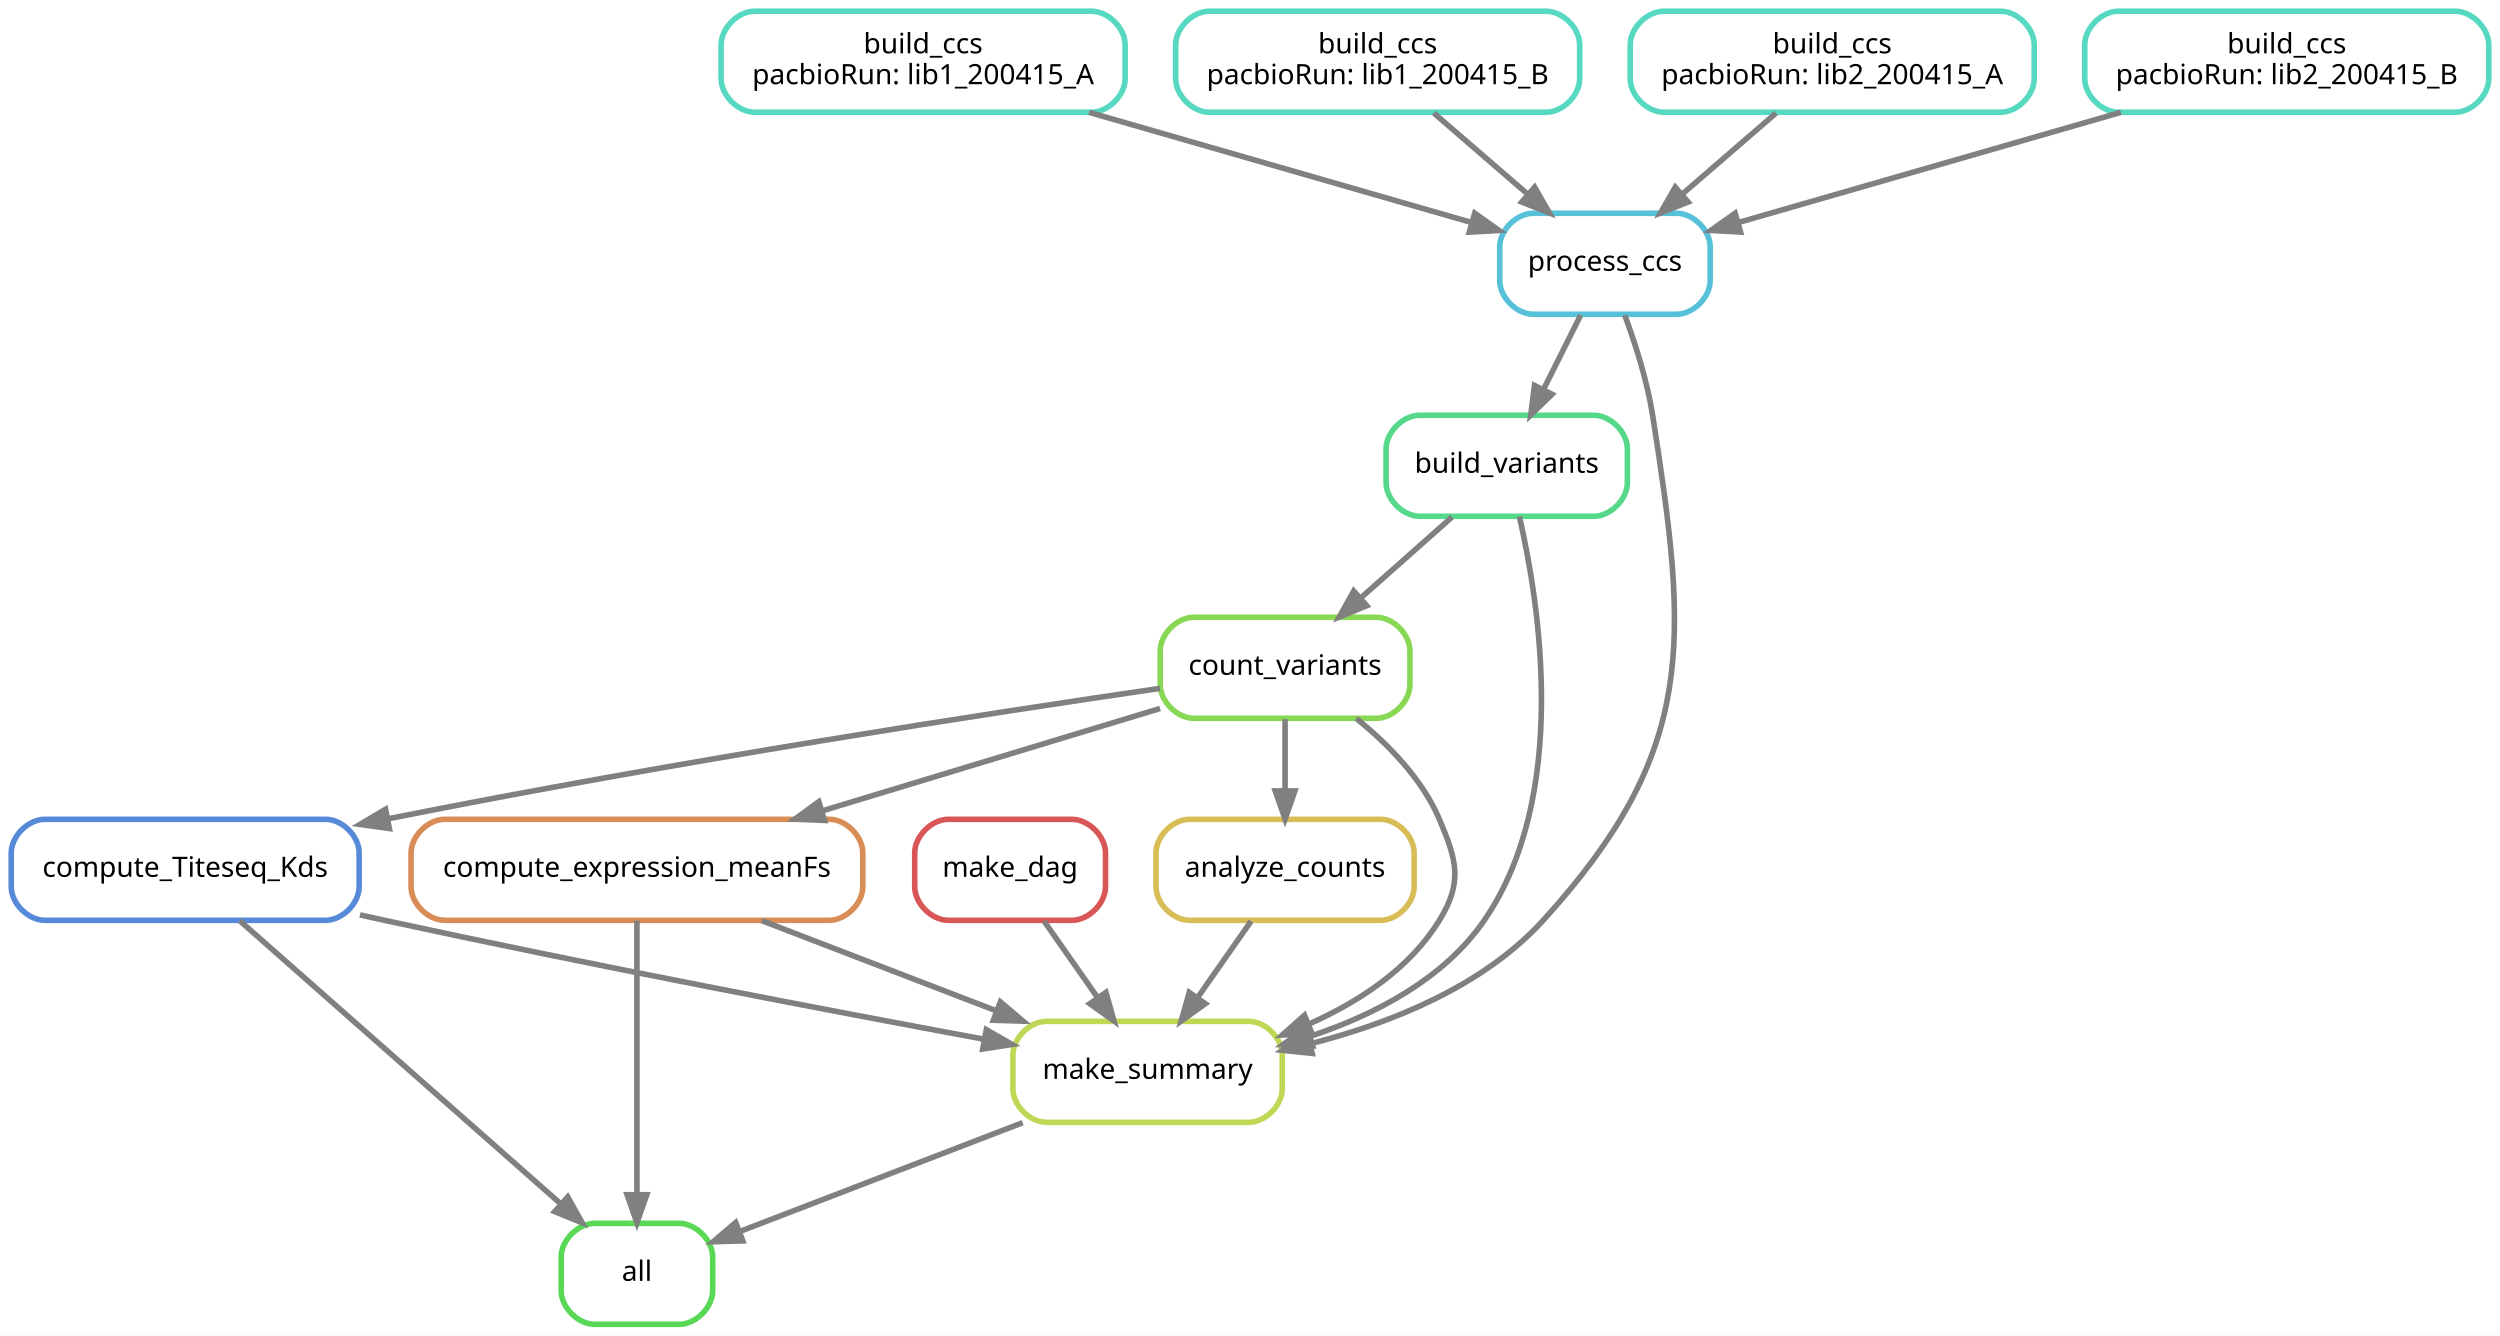
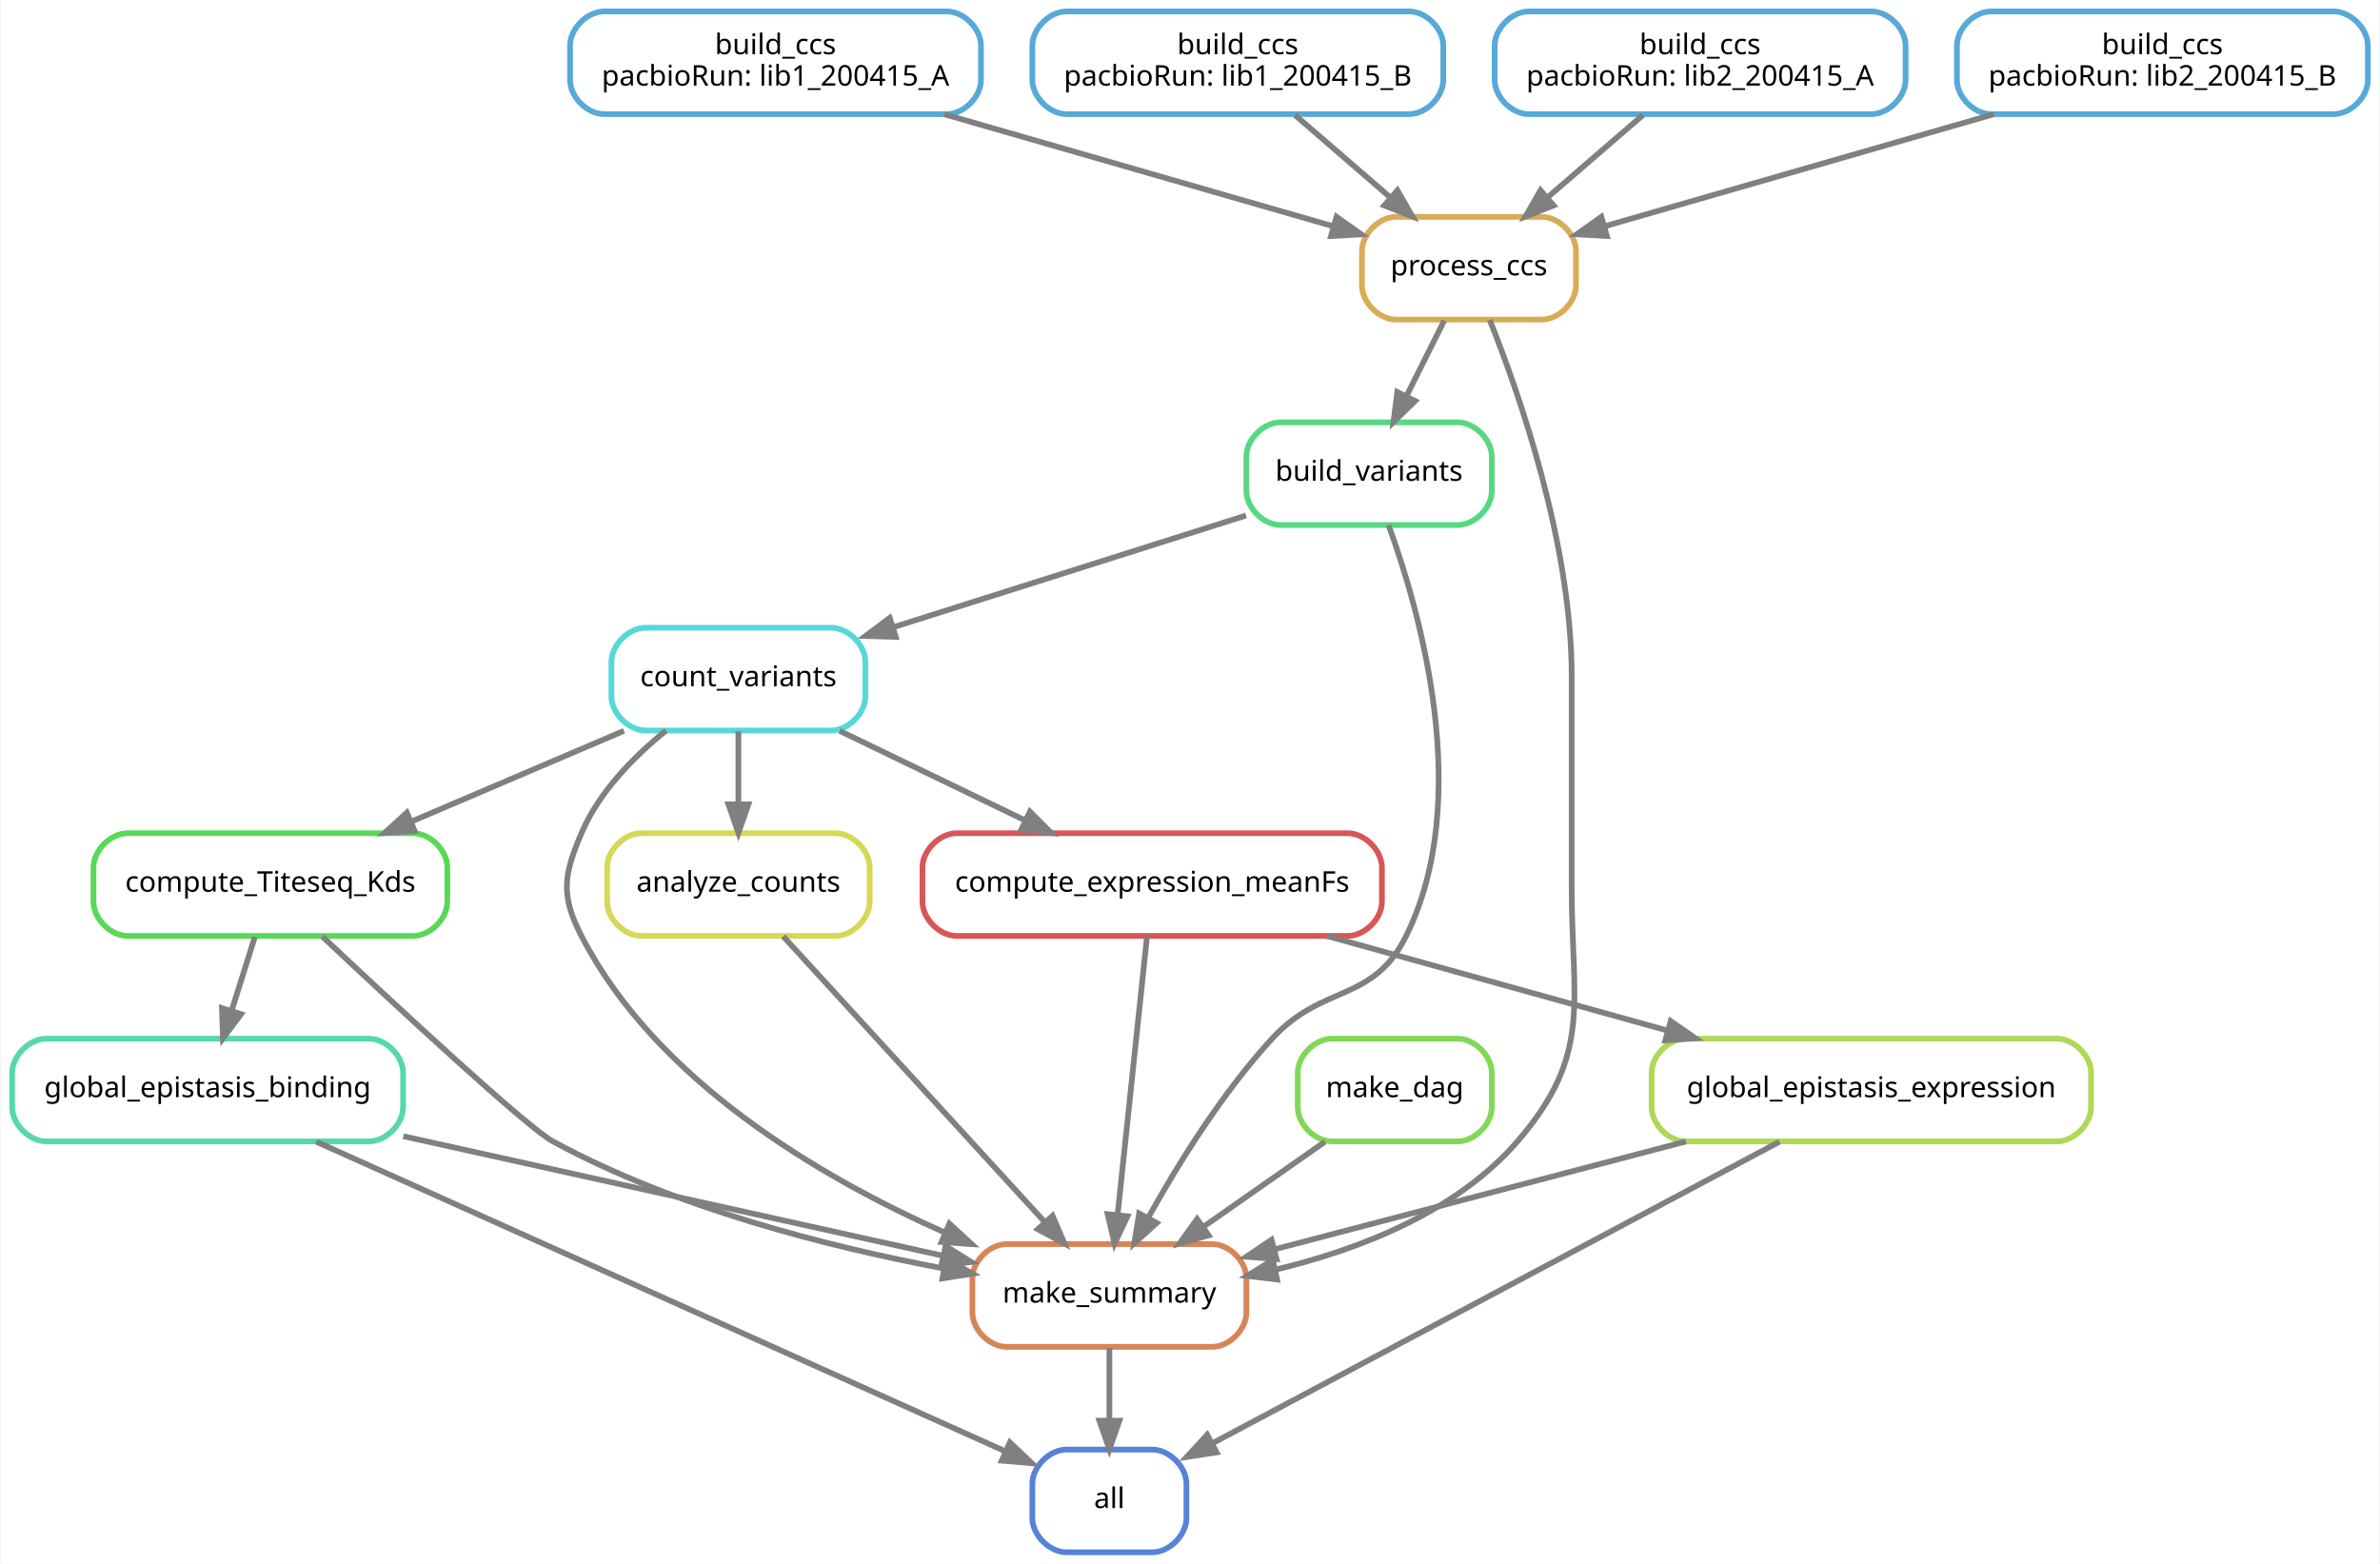
- <svg xmlns="http://www.w3.org/2000/svg" width="891pt" height="476pt" viewBox="0.00 0.00 891.00 476.00">
-   <g id="graph0" class="graph" transform="scale(1 1) rotate(0) translate(4 472)">
-     <polygon fill="white" stroke="none" points="-4,4 -4,-472 887,-472 887,4 -4,4" />
+ <svg xmlns="http://www.w3.org/2000/svg" width="834pt" height="548pt" viewBox="0.00 0.00 833.50 548.00">
+   <g id="graph0" class="graph" transform="scale(1 1) rotate(0) translate(4 544)">
+     <polygon fill="white" stroke="none" points="-4,4 -4,-544 829.5,-544 829.5,4 -4,4" />
    <g id="node1" class="node">
-       <path fill="none" stroke="#59d856" stroke-width="2" d="M238,-36C238,-36 208,-36 208,-36 202,-36 196,-30 196,-24 196,-24 196,-12 196,-12 196,-6 202,-0 208,-0 208,-0 238,-0 238,-0 244,-0 250,-6 250,-12 250,-12 250,-24 250,-24 250,-30 244,-36 238,-36" />
-       <text text-anchor="middle" x="223" y="-15.5" font-family="sans" font-size="10.00">all</text>
+       <path fill="none" stroke="#5682d8" stroke-width="2" d="M399.5,-36C399.5,-36 369.5,-36 369.5,-36 363.5,-36 357.5,-30 357.5,-24 357.5,-24 357.5,-12 357.5,-12 357.5,-6 363.5,-0 369.5,-0 369.5,-0 399.5,-0 399.5,-0 405.5,-0 411.5,-6 411.5,-12 411.5,-12 411.5,-24 411.5,-24 411.5,-30 405.5,-36 399.5,-36" />
+       <text text-anchor="middle" x="384.5" y="-15.5" font-family="sans" font-size="10.00">all</text>
    </g>
    <g id="node2" class="node">
-       <path fill="none" stroke="#bed856" stroke-width="2" d="M441,-108C441,-108 369,-108 369,-108 363,-108 357,-102 357,-96 357,-96 357,-84 357,-84 357,-78 363,-72 369,-72 369,-72 441,-72 441,-72 447,-72 453,-78 453,-84 453,-84 453,-96 453,-96 453,-102 447,-108 441,-108" />
-       <text text-anchor="middle" x="405" y="-87.5" font-family="sans" font-size="10.00">make_summary</text>
+       <path fill="none" stroke="#d88556" stroke-width="2" d="M420.5,-108C420.5,-108 348.5,-108 348.5,-108 342.5,-108 336.5,-102 336.5,-96 336.5,-96 336.5,-84 336.5,-84 336.5,-78 342.5,-72 348.5,-72 348.5,-72 420.5,-72 420.5,-72 426.5,-72 432.5,-78 432.5,-84 432.5,-84 432.5,-96 432.5,-96 432.5,-102 426.5,-108 420.5,-108" />
+       <text text-anchor="middle" x="384.5" y="-87.5" font-family="sans" font-size="10.00">make_summary</text>
    </g>
    <g id="edge1" class="edge">
-       <path fill="none" stroke="grey" stroke-width="2" d="M360.478,-71.876C329.466,-59.949 288.61,-44.235 259.515,-33.044" />
-       <polygon fill="grey" stroke="grey" stroke-width="2" points="260.72,-29.758 250.13,-29.435 258.208,-36.291 260.72,-29.758" />
+       <path fill="none" stroke="grey" stroke-width="2" d="M384.5,-71.697C384.5,-63.983 384.5,-54.712 384.5,-46.112" />
+       <polygon fill="grey" stroke="grey" stroke-width="2" points="388,-46.104 384.5,-36.104 381,-46.104 388,-46.104" />
    </g>
    <g id="node3" class="node">
-       <path fill="none" stroke="#568ad8" stroke-width="2" d="M112,-180C112,-180 12,-180 12,-180 6,-180 7.10543e-15,-174 7.10543e-15,-168 7.10543e-15,-168 7.10543e-15,-156 7.10543e-15,-156 7.10543e-15,-150 6,-144 12,-144 12,-144 112,-144 112,-144 118,-144 124,-150 124,-156 124,-156 124,-168 124,-168 124,-174 118,-180 112,-180" />
-       <text text-anchor="middle" x="62" y="-159.5" font-family="sans" font-size="10.00">compute_Titeseq_Kds</text>
+       <path fill="none" stroke="#56d8a9" stroke-width="2" d="M125,-180C125,-180 12,-180 12,-180 6,-180 0,-174 0,-168 0,-168 0,-156 0,-156 0,-150 6,-144 12,-144 12,-144 125,-144 125,-144 131,-144 137,-150 137,-156 137,-156 137,-168 137,-168 137,-174 131,-180 125,-180" />
+       <text text-anchor="middle" x="68.5" y="-159.5" font-family="sans" font-size="10.00">global_epistasis_binding</text>
    </g>
    <g id="edge2" class="edge">
-       <path fill="none" stroke="grey" stroke-width="2" d="M81.42,-143.871C109.948,-118.711 163.301,-71.653 195.742,-43.041" />
-       <polygon fill="grey" stroke="grey" stroke-width="2" points="198.326,-45.429 203.511,-36.189 193.696,-40.179 198.326,-45.429" />
+       <path fill="none" stroke="grey" stroke-width="2" d="M106.617,-143.871C168.009,-116.284 287.981,-62.373 348.196,-35.314" />
+       <polygon fill="grey" stroke="grey" stroke-width="2" points="349.643,-38.501 357.329,-31.209 346.773,-32.116 349.643,-38.501" />
+     </g>
+     <g id="edge11" class="edge">
+       <path fill="none" stroke="grey" stroke-width="2" d="M137.067,-145.811C193.513,-133.307 272.664,-115.774 326.12,-103.932" />
+       <polygon fill="grey" stroke="grey" stroke-width="2" points="327.116,-107.297 336.122,-101.717 325.602,-100.462 327.116,-107.297" />
+     </g>
+     <g id="node4" class="node">
+       <path fill="none" stroke="#afd856" stroke-width="2" d="M716.5,-180C716.5,-180 586.5,-180 586.5,-180 580.5,-180 574.5,-174 574.5,-168 574.5,-168 574.5,-156 574.5,-156 574.5,-150 580.5,-144 586.5,-144 586.5,-144 716.5,-144 716.5,-144 722.5,-144 728.5,-150 728.5,-156 728.5,-156 728.5,-168 728.5,-168 728.5,-174 722.5,-180 716.5,-180" />
+       <text text-anchor="middle" x="651.5" y="-159.5" font-family="sans" font-size="10.00">global_epistasis_expression</text>
+     </g>
+     <g id="edge3" class="edge">
+       <path fill="none" stroke="grey" stroke-width="2" d="M619.294,-143.871C569.181,-117.22 472.872,-65.999 420.522,-38.158" />
+       <polygon fill="grey" stroke="grey" stroke-width="2" points="422.06,-35.011 411.587,-33.406 418.773,-41.192 422.06,-35.011" />
+     </g>
+     <g id="edge12" class="edge">
+       <path fill="none" stroke="grey" stroke-width="2" d="M586.526,-143.966C542.511,-132.426 484.862,-117.312 442.417,-106.184" />
+       <polygon fill="grey" stroke="grey" stroke-width="2" points="443.077,-102.739 432.516,-103.588 441.302,-109.51 443.077,-102.739" />
+     </g>
+     <g id="node5" class="node">
+       <path fill="none" stroke="#80d856" stroke-width="2" d="M506.5,-180C506.5,-180 462.5,-180 462.5,-180 456.5,-180 450.5,-174 450.5,-168 450.5,-168 450.5,-156 450.5,-156 450.5,-150 456.5,-144 462.5,-144 462.5,-144 506.5,-144 506.5,-144 512.5,-144 518.5,-150 518.5,-156 518.5,-156 518.5,-168 518.5,-168 518.5,-174 512.5,-180 506.5,-180" />
+       <text text-anchor="middle" x="484.5" y="-159.5" font-family="sans" font-size="10.00">make_dag</text>
+     </g>
+     <g id="edge4" class="edge">
+       <path fill="none" stroke="grey" stroke-width="2" d="M460.037,-143.876C447.204,-134.893 431.304,-123.763 417.406,-114.034" />
+       <polygon fill="grey" stroke="grey" stroke-width="2" points="419.256,-111.057 409.057,-108.19 415.242,-116.792 419.256,-111.057" />
+     </g>
+     <g id="node6" class="node">
+       <path fill="none" stroke="#d8ac56" stroke-width="2" d="M536,-468C536,-468 485,-468 485,-468 479,-468 473,-462 473,-456 473,-456 473,-444 473,-444 473,-438 479,-432 485,-432 485,-432 536,-432 536,-432 542,-432 548,-438 548,-444 548,-444 548,-456 548,-456 548,-462 542,-468 536,-468" />
+       <text text-anchor="middle" x="510.5" y="-447.5" font-family="sans" font-size="10.00">process_ccs</text>
+     </g>
+     <g id="edge5" class="edge">
+       <path fill="none" stroke="grey" stroke-width="2" d="M517.785,-431.867C528.304,-405.531 546.5,-353.288 546.5,-307 546.5,-307 546.5,-307 546.5,-233 546.5,-192.553 553.959,-174.592 527.5,-144 506.103,-119.262 472.057,-106.057 442.553,-99.015" />
+       <polygon fill="grey" stroke="grey" stroke-width="2" points="443.265,-95.588 432.746,-96.856 441.759,-102.424 443.265,-95.588" />
+     </g>
+     <g id="node7" class="node">
+       <path fill="none" stroke="#56d882" stroke-width="2" d="M506.5,-396C506.5,-396 444.5,-396 444.5,-396 438.5,-396 432.5,-390 432.5,-384 432.5,-384 432.5,-372 432.5,-372 432.5,-366 438.5,-360 444.5,-360 444.5,-360 506.5,-360 506.5,-360 512.5,-360 518.5,-366 518.5,-372 518.5,-372 518.5,-384 518.5,-384 518.5,-390 512.5,-396 506.5,-396" />
+       <text text-anchor="middle" x="475.5" y="-375.5" font-family="sans" font-size="10.00">build_variants</text>
+     </g>
+     <g id="edge19" class="edge">
+       <path fill="none" stroke="grey" stroke-width="2" d="M501.848,-431.697C497.864,-423.728 493.05,-414.1 488.632,-405.264" />
+       <polygon fill="grey" stroke="grey" stroke-width="2" points="491.655,-403.483 484.052,-396.104 485.394,-406.614 491.655,-403.483" />
+     </g>
+     <g id="edge6" class="edge">
+       <path fill="none" stroke="grey" stroke-width="2" d="M482.35,-359.941C493.501,-329.32 512.086,-263.776 488.5,-216 476.852,-192.406 459.308,-199.371 441.5,-180 423.971,-160.933 408.444,-135.835 398.039,-117.153" />
+       <polygon fill="grey" stroke="grey" stroke-width="2" points="401.073,-115.405 393.22,-108.294 394.924,-118.751 401.073,-115.405" />
+     </g>
+     <g id="node8" class="node">
+       <path fill="none" stroke="#56d8d8" stroke-width="2" d="M287,-324C287,-324 222,-324 222,-324 216,-324 210,-318 210,-312 210,-312 210,-300 210,-300 210,-294 216,-288 222,-288 222,-288 287,-288 287,-288 293,-288 299,-294 299,-300 299,-300 299,-312 299,-312 299,-318 293,-324 287,-324" />
+       <text text-anchor="middle" x="254.5" y="-303.5" font-family="sans" font-size="10.00">count_variants</text>
+     </g>
+     <g id="edge20" class="edge">
+       <path fill="none" stroke="grey" stroke-width="2" d="M432.364,-363.337C397.079,-352.161 346.975,-336.291 308.932,-324.241" />
+       <polygon fill="grey" stroke="grey" stroke-width="2" points="309.632,-320.791 299.042,-321.108 307.518,-327.465 309.632,-320.791" />
+     </g>
+     <g id="edge7" class="edge">
+       <path fill="none" stroke="grey" stroke-width="2" d="M229.12,-287.955C217.785,-278.786 205.622,-266.4 199.5,-252 193.24,-237.275 192.172,-230.223 199.5,-216 225.632,-165.278 282.878,-131.558 326.816,-112.058" />
+       <polygon fill="grey" stroke="grey" stroke-width="2" points="328.455,-115.163 336.256,-107.994 325.687,-108.734 328.455,-115.163" />
+     </g>
+     <g id="node9" class="node">
+       <path fill="none" stroke="#d6d856" stroke-width="2" d="M288.5,-252C288.5,-252 220.5,-252 220.5,-252 214.5,-252 208.5,-246 208.5,-240 208.5,-240 208.5,-228 208.5,-228 208.5,-222 214.5,-216 220.5,-216 220.5,-216 288.5,-216 288.5,-216 294.5,-216 300.5,-222 300.5,-228 300.5,-228 300.5,-240 300.5,-240 300.5,-246 294.5,-252 288.5,-252" />
+       <text text-anchor="middle" x="254.5" y="-231.5" font-family="sans" font-size="10.00">analyze_counts</text>
+     </g>
+     <g id="edge21" class="edge">
+       <path fill="none" stroke="grey" stroke-width="2" d="M254.5,-287.697C254.5,-279.983 254.5,-270.712 254.5,-262.112" />
+       <polygon fill="grey" stroke="grey" stroke-width="2" points="258,-262.104 254.5,-252.104 251,-262.104 258,-262.104" />
+     </g>
+     <g id="node10" class="node">
+       <path fill="none" stroke="#59d856" stroke-width="2" d="M140.5,-252C140.5,-252 40.5,-252 40.5,-252 34.5,-252 28.5,-246 28.5,-240 28.5,-240 28.5,-228 28.5,-228 28.5,-222 34.5,-216 40.5,-216 40.5,-216 140.5,-216 140.5,-216 146.5,-216 152.5,-222 152.5,-228 152.5,-228 152.5,-240 152.5,-240 152.5,-246 146.5,-252 140.5,-252" />
+       <text text-anchor="middle" x="90.5" y="-231.5" font-family="sans" font-size="10.00">compute_Titeseq_Kds</text>
+     </g>
+     <g id="edge22" class="edge">
+       <path fill="none" stroke="grey" stroke-width="2" d="M214.381,-287.876C191.862,-278.264 163.582,-266.193 139.729,-256.013" />
+       <polygon fill="grey" stroke="grey" stroke-width="2" points="141.06,-252.775 130.489,-252.068 138.312,-259.213 141.06,-252.775" />
+     </g>
+     <g id="node11" class="node">
+       <path fill="none" stroke="#d85656" stroke-width="2" d="M468,-252C468,-252 331,-252 331,-252 325,-252 319,-246 319,-240 319,-240 319,-228 319,-228 319,-222 325,-216 331,-216 331,-216 468,-216 468,-216 474,-216 480,-222 480,-228 480,-228 480,-240 480,-240 480,-246 474,-252 468,-252" />
+       <text text-anchor="middle" x="399.5" y="-231.5" font-family="sans" font-size="10.00">compute_expression_meanFs</text>
+     </g>
+     <g id="edge23" class="edge">
+       <path fill="none" stroke="grey" stroke-width="2" d="M289.971,-287.876C309.617,-278.392 334.222,-266.513 355.132,-256.419" />
+       <polygon fill="grey" stroke="grey" stroke-width="2" points="356.66,-259.568 364.144,-252.068 353.617,-253.264 356.66,-259.568" />
+     </g>
+     <g id="edge8" class="edge">
+       <path fill="none" stroke="grey" stroke-width="2" d="M270.181,-215.871C293.02,-190.924 335.567,-144.45 361.821,-115.773" />
+       <polygon fill="grey" stroke="grey" stroke-width="2" points="364.592,-117.929 368.763,-108.189 359.429,-113.202 364.592,-117.929" />
    </g>
    <g id="edge9" class="edge">
-       <path fill="none" stroke="grey" stroke-width="2" d="M124.304,-145.924C127.241,-145.263 130.151,-144.618 133,-144 206.473,-128.053 291.602,-111.826 346.778,-101.603" />
-       <polygon fill="grey" stroke="grey" stroke-width="2" points="347.524,-105.024 356.722,-99.765 346.252,-98.141 347.524,-105.024" />
+       <path fill="none" stroke="grey" stroke-width="2" d="M108.648,-215.847C134.629,-191.422 180.316,-149.003 189.5,-144 232.385,-120.637 286.289,-107.011 326.548,-99.441" />
+       <polygon fill="grey" stroke="grey" stroke-width="2" points="327.257,-102.869 336.474,-97.644 326.011,-95.981 327.257,-102.869" />
    </g>
-     <g id="node4" class="node">
-       <path fill="none" stroke="#d88d56" stroke-width="2" d="M291.5,-180C291.5,-180 154.5,-180 154.5,-180 148.5,-180 142.5,-174 142.5,-168 142.5,-168 142.5,-156 142.5,-156 142.5,-150 148.5,-144 154.5,-144 154.5,-144 291.5,-144 291.5,-144 297.5,-144 303.5,-150 303.5,-156 303.5,-156 303.5,-168 303.5,-168 303.5,-174 297.5,-180 291.5,-180" />
-       <text text-anchor="middle" x="223" y="-159.5" font-family="sans" font-size="10.00">compute_expression_meanFs</text>
-     </g>
-     <g id="edge3" class="edge">
-       <path fill="none" stroke="grey" stroke-width="2" d="M223,-143.871C223,-119.67 223,-75.211 223,-46.393" />
-       <polygon fill="grey" stroke="grey" stroke-width="2" points="226.5,-46.189 223,-36.189 219.5,-46.189 226.5,-46.189" />
+     <g id="edge13" class="edge">
+       <path fill="none" stroke="grey" stroke-width="2" d="M85.062,-215.697C82.611,-207.898 79.66,-198.509 76.932,-189.829" />
+       <polygon fill="grey" stroke="grey" stroke-width="2" points="80.213,-188.595 73.876,-180.104 73.535,-190.694 80.213,-188.595" />
    </g>
    <g id="edge10" class="edge">
-       <path fill="none" stroke="grey" stroke-width="2" d="M267.522,-143.876C292.734,-134.179 324.453,-121.98 351.069,-111.743" />
-       <polygon fill="grey" stroke="grey" stroke-width="2" points="352.545,-114.925 360.622,-108.068 350.032,-108.391 352.545,-114.925" />
+       <path fill="none" stroke="grey" stroke-width="2" d="M397.691,-215.871C395.134,-191.67 390.438,-147.211 387.394,-118.393" />
+       <polygon fill="grey" stroke="grey" stroke-width="2" points="390.847,-117.766 386.316,-108.189 383.886,-118.502 390.847,-117.766" />
    </g>
-     <g id="node5" class="node">
-       <path fill="none" stroke="#d85656" stroke-width="2" d="M378,-180C378,-180 334,-180 334,-180 328,-180 322,-174 322,-168 322,-168 322,-156 322,-156 322,-150 328,-144 334,-144 334,-144 378,-144 378,-144 384,-144 390,-150 390,-156 390,-156 390,-168 390,-168 390,-174 384,-180 378,-180" />
-       <text text-anchor="middle" x="356" y="-159.5" font-family="sans" font-size="10.00">make_dag</text>
+     <g id="edge14" class="edge">
+       <path fill="none" stroke="grey" stroke-width="2" d="M460.824,-215.966C496.799,-205.972 542.426,-193.298 580.026,-182.854" />
+       <polygon fill="grey" stroke="grey" stroke-width="2" points="581.203,-186.16 589.901,-180.111 579.329,-179.415 581.203,-186.16" />
    </g>
-     <g id="edge4" class="edge">
-       <path fill="none" stroke="grey" stroke-width="2" d="M368.112,-143.697C373.868,-135.474 380.862,-125.483 387.206,-116.421" />
-       <polygon fill="grey" stroke="grey" stroke-width="2" points="390.16,-118.304 393.027,-108.104 384.425,-114.29 390.16,-118.304" />
+     <g id="node12" class="node">
+       <path fill="none" stroke="#56a9d8" stroke-width="2" d="M327.5,-540C327.5,-540 207.5,-540 207.5,-540 201.5,-540 195.5,-534 195.5,-528 195.5,-528 195.5,-516 195.5,-516 195.5,-510 201.5,-504 207.5,-504 207.5,-504 327.5,-504 327.5,-504 333.5,-504 339.5,-510 339.5,-516 339.5,-516 339.5,-528 339.5,-528 339.5,-534 333.5,-540 327.5,-540" />
+       <text text-anchor="middle" x="267.5" y="-525" font-family="sans" font-size="10.00">build_ccs</text>
+       <text text-anchor="middle" x="267.5" y="-514" font-family="sans" font-size="10.00">pacbioRun: lib1_200415_A</text>
    </g>
-     <g id="node6" class="node">
-       <path fill="none" stroke="#56c1d8" stroke-width="2" d="M593.5,-396C593.5,-396 542.5,-396 542.5,-396 536.5,-396 530.5,-390 530.5,-384 530.5,-384 530.5,-372 530.5,-372 530.5,-366 536.5,-360 542.5,-360 542.5,-360 593.5,-360 593.5,-360 599.5,-360 605.5,-366 605.5,-372 605.5,-372 605.5,-384 605.5,-384 605.5,-390 599.5,-396 593.5,-396" />
-       <text text-anchor="middle" x="568" y="-375.5" font-family="sans" font-size="10.00">process_ccs</text>
+     <g id="edge15" class="edge">
+       <path fill="none" stroke="grey" stroke-width="2" d="M326.634,-503.966C368.417,-491.929 423.702,-476.004 462.702,-464.769" />
+       <polygon fill="grey" stroke="grey" stroke-width="2" points="464.105,-468.007 472.746,-461.876 462.168,-461.281 464.105,-468.007" />
    </g>
-     <g id="edge5" class="edge">
-       <path fill="none" stroke="grey" stroke-width="2" d="M575.066,-359.665C578.838,-349.47 583.088,-336.22 585,-324 597.653,-243.128 601.066,-204.566 546,-144 524.598,-120.46 491.695,-107.324 463.055,-100.02" />
-       <polygon fill="grey" stroke="grey" stroke-width="2" points="463.665,-96.568 453.128,-97.672 462.054,-103.38 463.665,-96.568" />
+     <g id="node13" class="node">
+       <path fill="none" stroke="#56a9d8" stroke-width="2" d="M489.5,-540C489.5,-540 369.5,-540 369.5,-540 363.5,-540 357.5,-534 357.5,-528 357.5,-528 357.5,-516 357.5,-516 357.5,-510 363.5,-504 369.5,-504 369.5,-504 489.5,-504 489.5,-504 495.5,-504 501.5,-510 501.5,-516 501.5,-516 501.5,-528 501.5,-528 501.5,-534 495.5,-540 489.5,-540" />
+       <text text-anchor="middle" x="429.5" y="-525" font-family="sans" font-size="10.00">build_ccs</text>
+       <text text-anchor="middle" x="429.5" y="-514" font-family="sans" font-size="10.00">pacbioRun: lib1_200415_B</text>
    </g>
-     <g id="node7" class="node">
-       <path fill="none" stroke="#56d88a" stroke-width="2" d="M564,-324C564,-324 502,-324 502,-324 496,-324 490,-318 490,-312 490,-312 490,-300 490,-300 490,-294 496,-288 502,-288 502,-288 564,-288 564,-288 570,-288 576,-294 576,-300 576,-300 576,-312 576,-312 576,-318 570,-324 564,-324" />
-       <text text-anchor="middle" x="533" y="-303.5" font-family="sans" font-size="10.00">build_variants</text>
+     <g id="edge16" class="edge">
+       <path fill="none" stroke="grey" stroke-width="2" d="M449.522,-503.697C459.626,-494.965 472.036,-484.24 483.018,-474.75" />
+       <polygon fill="grey" stroke="grey" stroke-width="2" points="485.43,-477.291 490.708,-468.104 480.853,-471.995 485.43,-477.291" />
+     </g>
+     <g id="node14" class="node">
+       <path fill="none" stroke="#56a9d8" stroke-width="2" d="M651.5,-540C651.5,-540 531.5,-540 531.5,-540 525.5,-540 519.5,-534 519.5,-528 519.5,-528 519.5,-516 519.5,-516 519.5,-510 525.5,-504 531.5,-504 531.5,-504 651.5,-504 651.5,-504 657.5,-504 663.5,-510 663.5,-516 663.5,-516 663.5,-528 663.5,-528 663.5,-534 657.5,-540 651.5,-540" />
+       <text text-anchor="middle" x="591.5" y="-525" font-family="sans" font-size="10.00">build_ccs</text>
+       <text text-anchor="middle" x="591.5" y="-514" font-family="sans" font-size="10.00">pacbioRun: lib2_200415_A</text>
    </g>
    <g id="edge17" class="edge">
-       <path fill="none" stroke="grey" stroke-width="2" d="M559.348,-359.697C555.364,-351.728 550.55,-342.1 546.132,-333.264" />
-       <polygon fill="grey" stroke="grey" stroke-width="2" points="549.155,-331.483 541.552,-324.104 542.894,-334.614 549.155,-331.483" />
+       <path fill="none" stroke="grey" stroke-width="2" d="M571.478,-503.697C561.374,-494.965 548.964,-484.24 537.982,-474.75" />
+       <polygon fill="grey" stroke="grey" stroke-width="2" points="540.147,-471.995 530.292,-468.104 535.57,-477.291 540.147,-471.995" />
    </g>
-     <g id="edge6" class="edge">
-       <path fill="none" stroke="grey" stroke-width="2" d="M537.514,-287.9C544.776,-256.346 555.361,-188.163 525,-144 510.662,-123.144 486.161,-110.408 463.021,-102.672" />
-       <polygon fill="grey" stroke="grey" stroke-width="2" points="463.808,-99.253 453.221,-99.654 461.748,-105.942 463.808,-99.253" />
-     </g>
-     <g id="node8" class="node">
-       <path fill="none" stroke="#88d856" stroke-width="2" d="M486.5,-252C486.5,-252 421.5,-252 421.5,-252 415.5,-252 409.5,-246 409.5,-240 409.5,-240 409.5,-228 409.5,-228 409.5,-222 415.5,-216 421.5,-216 421.5,-216 486.5,-216 486.5,-216 492.5,-216 498.5,-222 498.5,-228 498.5,-228 498.5,-240 498.5,-240 498.5,-246 492.5,-252 486.5,-252" />
-       <text text-anchor="middle" x="454" y="-231.5" font-family="sans" font-size="10.00">count_variants</text>
+     <g id="node15" class="node">
+       <path fill="none" stroke="#56a9d8" stroke-width="2" d="M813.5,-540C813.5,-540 693.5,-540 693.5,-540 687.5,-540 681.5,-534 681.5,-528 681.5,-528 681.5,-516 681.5,-516 681.5,-510 687.5,-504 693.5,-504 693.5,-504 813.5,-504 813.5,-504 819.5,-504 825.5,-510 825.5,-516 825.5,-516 825.5,-528 825.5,-528 825.5,-534 819.5,-540 813.5,-540" />
+       <text text-anchor="middle" x="753.5" y="-525" font-family="sans" font-size="10.00">build_ccs</text>
+       <text text-anchor="middle" x="753.5" y="-514" font-family="sans" font-size="10.00">pacbioRun: lib2_200415_B</text>
    </g>
    <g id="edge18" class="edge">
-       <path fill="none" stroke="grey" stroke-width="2" d="M513.472,-287.697C503.618,-278.965 491.514,-268.24 480.804,-258.75" />
-       <polygon fill="grey" stroke="grey" stroke-width="2" points="483.109,-256.117 473.303,-252.104 478.467,-261.356 483.109,-256.117" />
-     </g>
-     <g id="edge7" class="edge">
-       <path fill="none" stroke="grey" stroke-width="2" d="M479.38,-215.955C490.715,-206.786 502.878,-194.4 509,-180 515.26,-165.275 517.359,-157.643 509,-144 498.496,-126.858 480.515,-115.042 462.429,-107" />
-       <polygon fill="grey" stroke="grey" stroke-width="2" points="463.581,-103.689 453.001,-103.129 460.923,-110.165 463.581,-103.689" />
-     </g>
-     <g id="edge11" class="edge">
-       <path fill="none" stroke="grey" stroke-width="2" d="M409.42,-226.667C349.204,-217.887 238.34,-200.927 134.325,-180.196" />
-       <polygon fill="grey" stroke="grey" stroke-width="2" points="134.776,-176.717 124.282,-178.178 133.397,-183.58 134.776,-176.717" />
-     </g>
-     <g id="edge12" class="edge">
-       <path fill="none" stroke="grey" stroke-width="2" d="M409.461,-219.503C375.257,-209.138 327.497,-194.666 288.877,-182.963" />
-       <polygon fill="grey" stroke="grey" stroke-width="2" points="289.854,-179.602 279.269,-180.051 287.824,-186.301 289.854,-179.602" />
-     </g>
-     <g id="node9" class="node">
-       <path fill="none" stroke="#d8bc56" stroke-width="2" d="M488,-180C488,-180 420,-180 420,-180 414,-180 408,-174 408,-168 408,-168 408,-156 408,-156 408,-150 414,-144 420,-144 420,-144 488,-144 488,-144 494,-144 500,-150 500,-156 500,-156 500,-168 500,-168 500,-174 494,-180 488,-180" />
-       <text text-anchor="middle" x="454" y="-159.5" font-family="sans" font-size="10.00">analyze_counts</text>
-     </g>
-     <g id="edge19" class="edge">
-       <path fill="none" stroke="grey" stroke-width="2" d="M454,-215.697C454,-207.983 454,-198.712 454,-190.112" />
-       <polygon fill="grey" stroke="grey" stroke-width="2" points="457.5,-190.104 454,-180.104 450.5,-190.104 457.5,-190.104" />
-     </g>
-     <g id="edge8" class="edge">
-       <path fill="none" stroke="grey" stroke-width="2" d="M441.888,-143.697C436.132,-135.474 429.138,-125.483 422.794,-116.421" />
-       <polygon fill="grey" stroke="grey" stroke-width="2" points="425.575,-114.29 416.973,-108.104 419.84,-118.304 425.575,-114.29" />
-     </g>
-     <g id="node10" class="node">
-       <path fill="none" stroke="#56d8c1" stroke-width="2" d="M385,-468C385,-468 265,-468 265,-468 259,-468 253,-462 253,-456 253,-456 253,-444 253,-444 253,-438 259,-432 265,-432 265,-432 385,-432 385,-432 391,-432 397,-438 397,-444 397,-444 397,-456 397,-456 397,-462 391,-468 385,-468" />
-       <text text-anchor="middle" x="325" y="-453" font-family="sans" font-size="10.00">build_ccs</text>
-       <text text-anchor="middle" x="325" y="-442" font-family="sans" font-size="10.00">pacbioRun: lib1_200415_A</text>
-     </g>
-     <g id="edge13" class="edge">
-       <path fill="none" stroke="grey" stroke-width="2" d="M384.134,-431.966C425.917,-419.929 481.202,-404.004 520.202,-392.769" />
-       <polygon fill="grey" stroke="grey" stroke-width="2" points="521.605,-396.007 530.246,-389.876 519.668,-389.281 521.605,-396.007" />
-     </g>
-     <g id="node11" class="node">
-       <path fill="none" stroke="#56d8c1" stroke-width="2" d="M547,-468C547,-468 427,-468 427,-468 421,-468 415,-462 415,-456 415,-456 415,-444 415,-444 415,-438 421,-432 427,-432 427,-432 547,-432 547,-432 553,-432 559,-438 559,-444 559,-444 559,-456 559,-456 559,-462 553,-468 547,-468" />
-       <text text-anchor="middle" x="487" y="-453" font-family="sans" font-size="10.00">build_ccs</text>
-       <text text-anchor="middle" x="487" y="-442" font-family="sans" font-size="10.00">pacbioRun: lib1_200415_B</text>
-     </g>
-     <g id="edge14" class="edge">
-       <path fill="none" stroke="grey" stroke-width="2" d="M507.022,-431.697C517.126,-422.965 529.536,-412.24 540.518,-402.75" />
-       <polygon fill="grey" stroke="grey" stroke-width="2" points="542.93,-405.291 548.208,-396.104 538.353,-399.995 542.93,-405.291" />
-     </g>
-     <g id="node12" class="node">
-       <path fill="none" stroke="#56d8c1" stroke-width="2" d="M709,-468C709,-468 589,-468 589,-468 583,-468 577,-462 577,-456 577,-456 577,-444 577,-444 577,-438 583,-432 589,-432 589,-432 709,-432 709,-432 715,-432 721,-438 721,-444 721,-444 721,-456 721,-456 721,-462 715,-468 709,-468" />
-       <text text-anchor="middle" x="649" y="-453" font-family="sans" font-size="10.00">build_ccs</text>
-       <text text-anchor="middle" x="649" y="-442" font-family="sans" font-size="10.00">pacbioRun: lib2_200415_A</text>
-     </g>
-     <g id="edge15" class="edge">
-       <path fill="none" stroke="grey" stroke-width="2" d="M628.978,-431.697C618.874,-422.965 606.464,-412.24 595.482,-402.75" />
-       <polygon fill="grey" stroke="grey" stroke-width="2" points="597.647,-399.995 587.792,-396.104 593.07,-405.291 597.647,-399.995" />
-     </g>
-     <g id="node13" class="node">
-       <path fill="none" stroke="#56d8c1" stroke-width="2" d="M871,-468C871,-468 751,-468 751,-468 745,-468 739,-462 739,-456 739,-456 739,-444 739,-444 739,-438 745,-432 751,-432 751,-432 871,-432 871,-432 877,-432 883,-438 883,-444 883,-444 883,-456 883,-456 883,-462 877,-468 871,-468" />
-       <text text-anchor="middle" x="811" y="-453" font-family="sans" font-size="10.00">build_ccs</text>
-       <text text-anchor="middle" x="811" y="-442" font-family="sans" font-size="10.00">pacbioRun: lib2_200415_B</text>
-     </g>
-     <g id="edge16" class="edge">
-       <path fill="none" stroke="grey" stroke-width="2" d="M751.866,-431.966C710.083,-419.929 654.798,-404.004 615.798,-392.769" />
-       <polygon fill="grey" stroke="grey" stroke-width="2" points="616.332,-389.281 605.754,-389.876 614.395,-396.007 616.332,-389.281" />
+       <path fill="none" stroke="grey" stroke-width="2" d="M694.366,-503.966C652.583,-491.929 597.298,-476.004 558.298,-464.769" />
+       <polygon fill="grey" stroke="grey" stroke-width="2" points="558.832,-461.281 548.254,-461.876 556.895,-468.007 558.832,-461.281" />
    </g>
  </g>
</svg>
